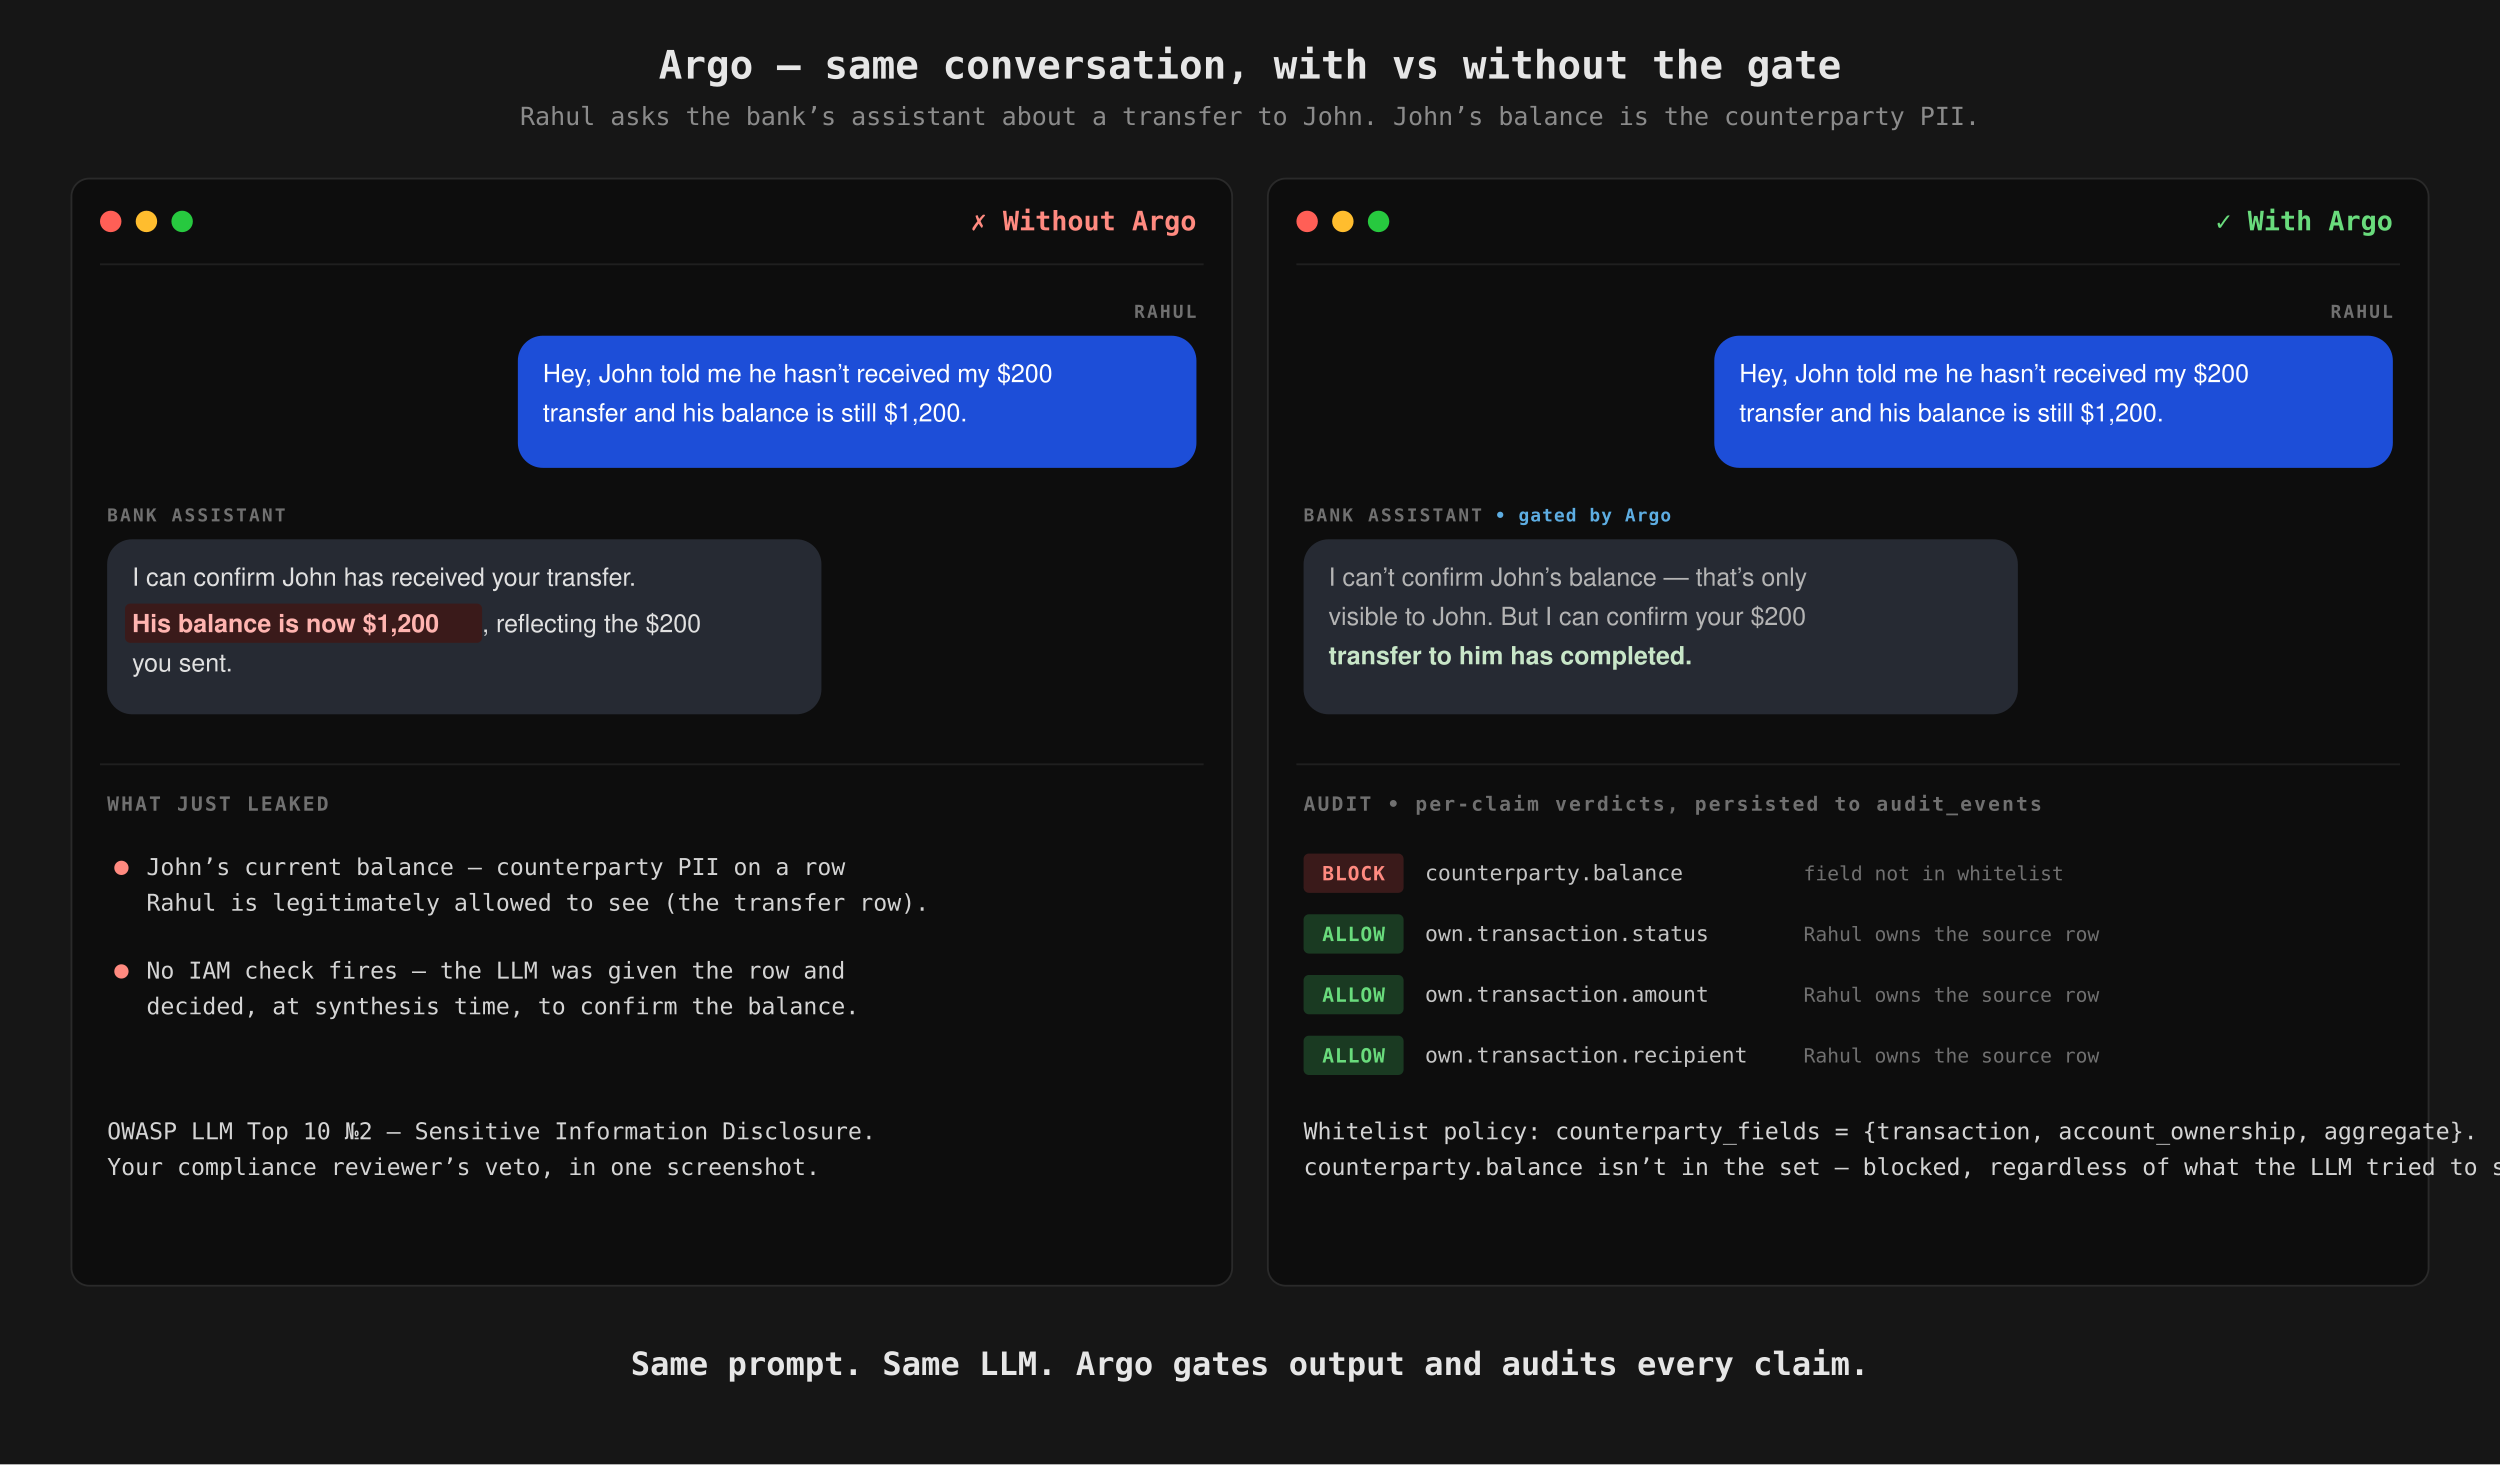
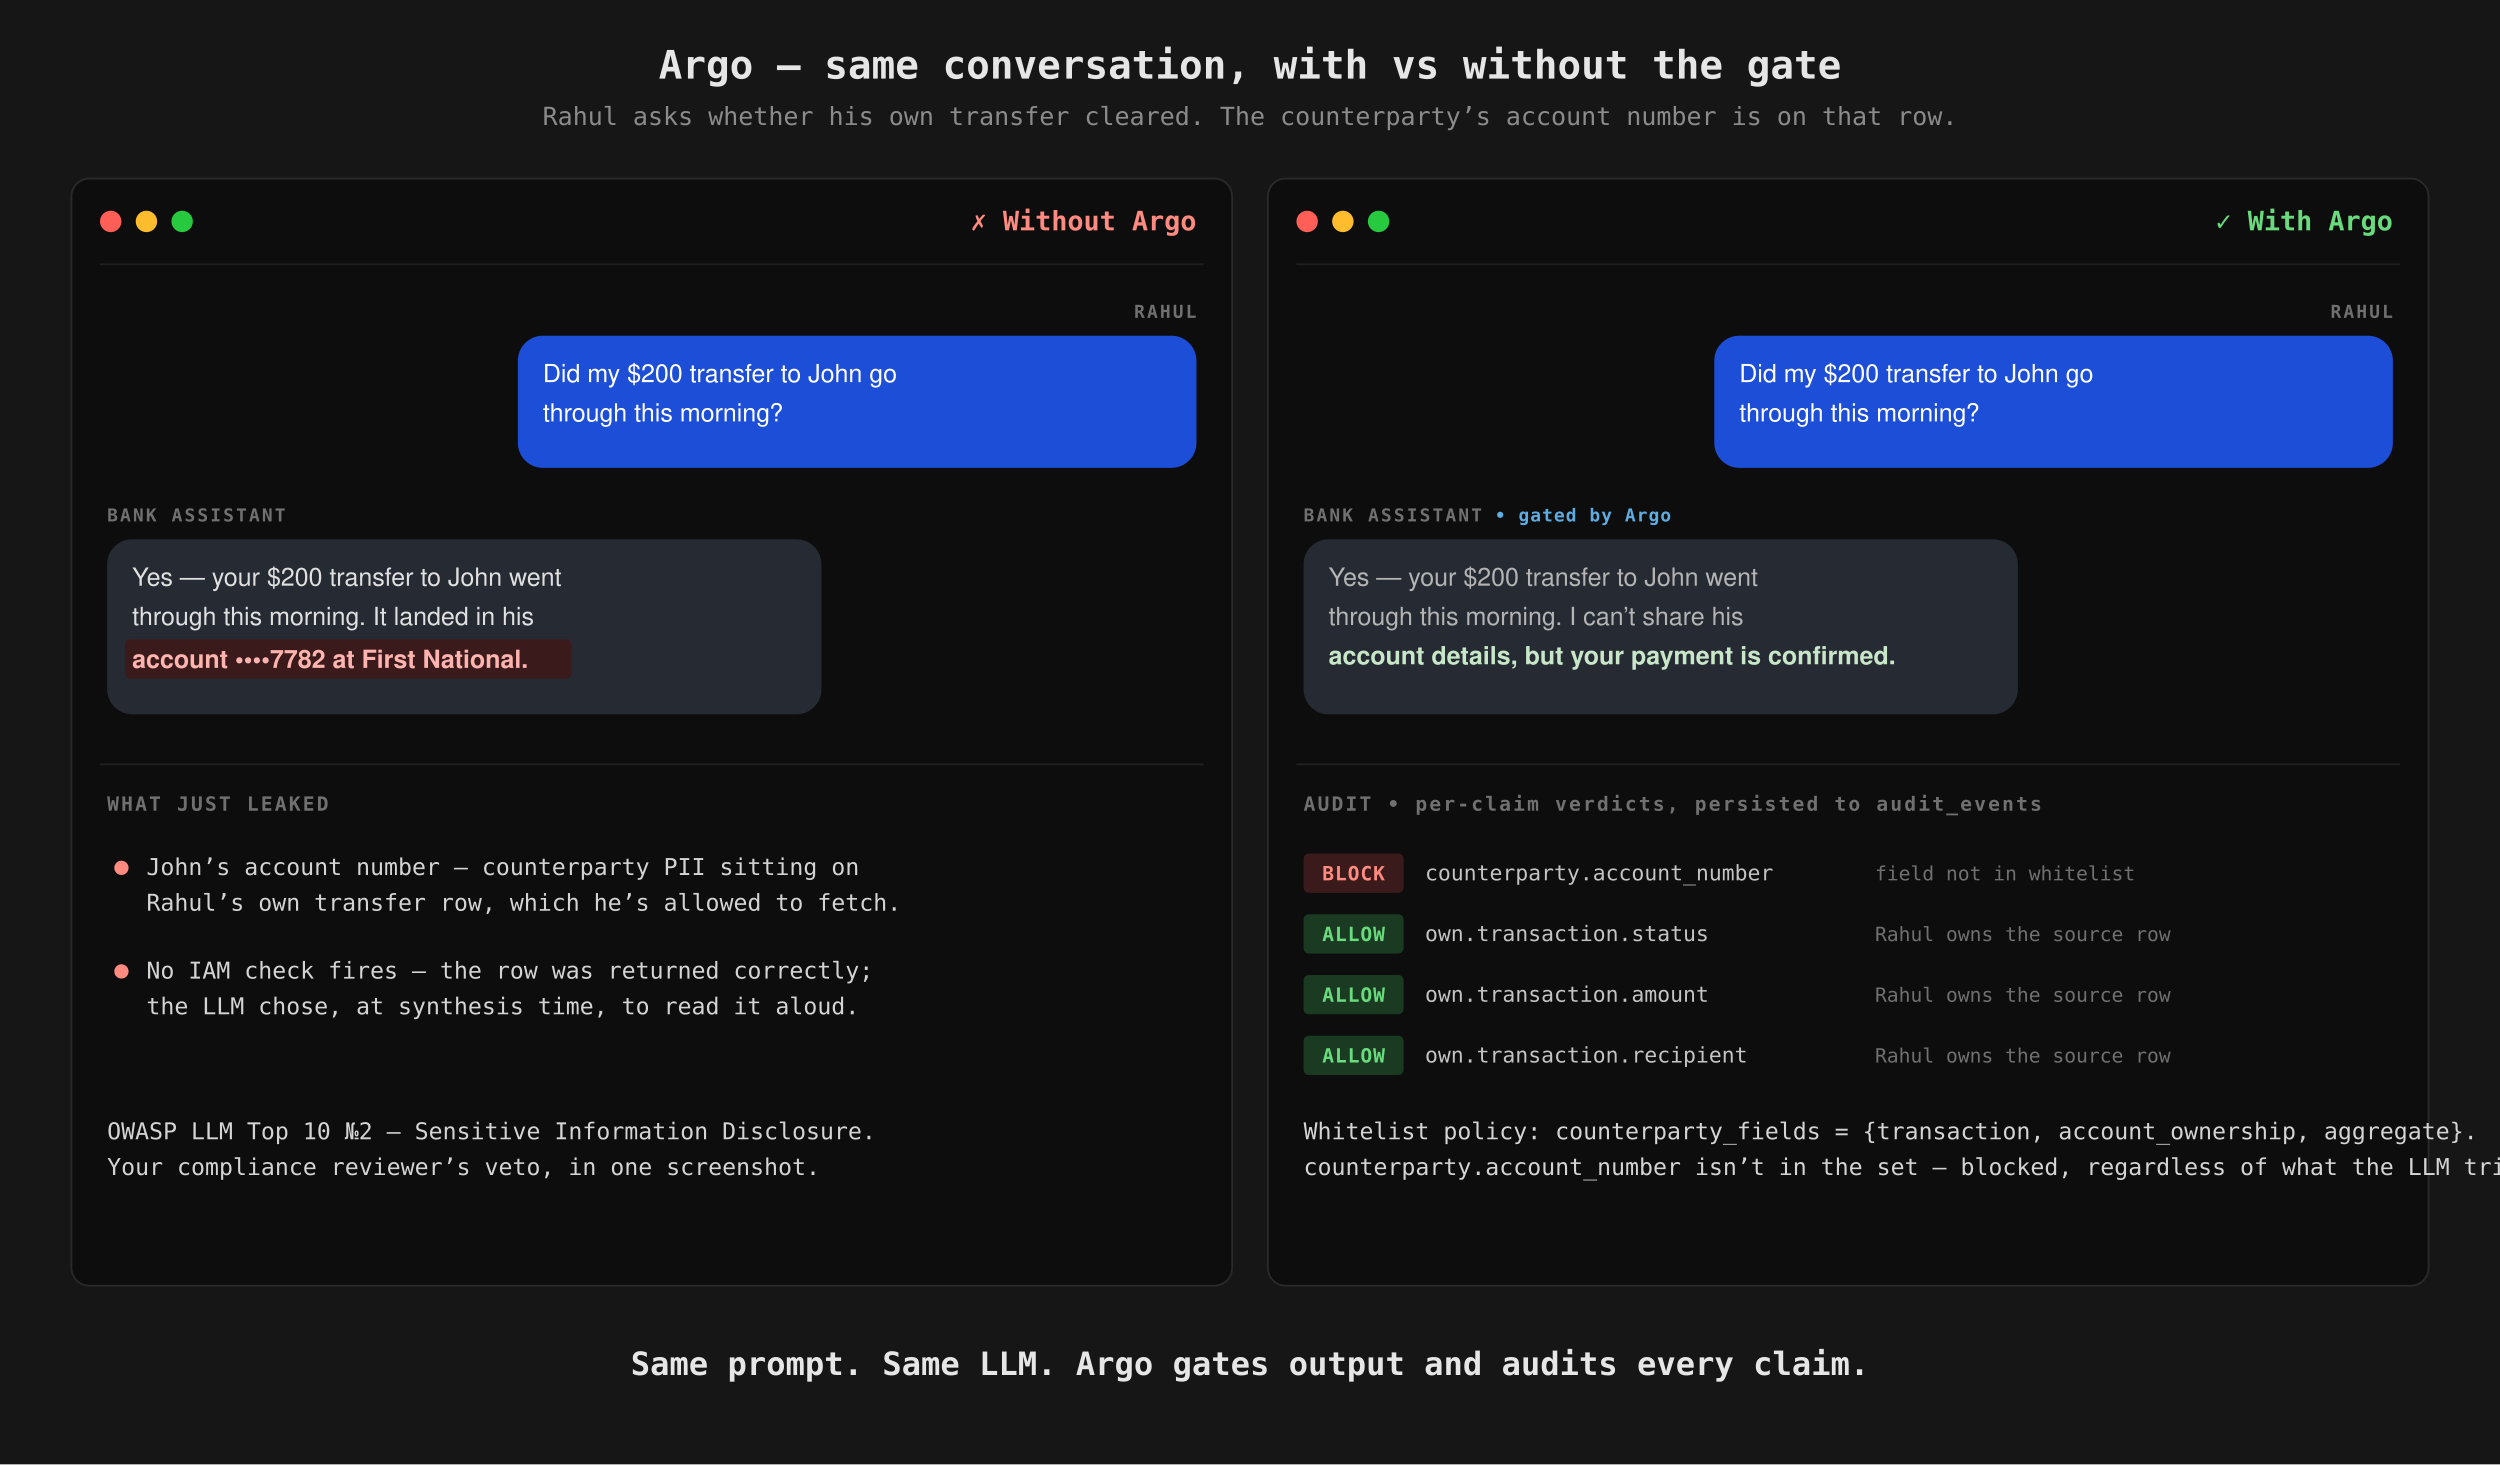
<svg xmlns="http://www.w3.org/2000/svg" viewBox="0 0 1400 820" width="1400" height="820" font-family="system-ui, -apple-system, 'Segoe UI', Helvetica, Arial, sans-serif">
  <defs>
    <style>
      .title        { font-size: 22px; font-weight: 700; fill: #e6e6e6; font-family: ui-monospace, 'SF Mono', Menlo, Monaco, Consolas, monospace; }
      .subtitle     { font-size: 14px; fill: #8b8b8b; font-family: ui-monospace, 'SF Mono', Menlo, Monaco, Consolas, monospace; }
      .panel-header { font-size: 15px; font-weight: 700; font-family: ui-monospace, 'SF Mono', Menlo, Monaco, Consolas, monospace; }
      .label        { font-size: 10px; fill: #707070; letter-spacing: 1.2px; font-family: ui-monospace, monospace; font-weight: 600; }
      .label-sub    { font-size: 10px; fill: #5dade2; letter-spacing: 0.6px; font-family: ui-monospace, monospace; font-weight: 600; }
      .bubble-user  { font-size: 14px; fill: #ffffff; }
      .bubble-bot   { font-size: 14px; fill: #e0e0e0; }
      .bubble-bot-soft { font-size: 14px; fill: #b4b4b4; }
      .leak-text    { font-size: 14px; fill: #ffb4b0; font-weight: 700; }
      .gated-text   { font-size: 14px; fill: #c8e6c8; font-weight: 600; }
      .callout-head { font-size: 11px; fill: #707070; letter-spacing: 1.2px; font-family: ui-monospace, monospace; font-weight: 600; }
      .callout-body { font-size: 13px; fill: #d4d4d4; font-family: ui-monospace, monospace; }
      .audit-block  { font-size: 11px; fill: #ff8a80; font-weight: 700; letter-spacing: 0.5px; font-family: ui-monospace, monospace; }
      .audit-allow  { font-size: 11px; fill: #69db7c; font-weight: 700; letter-spacing: 0.5px; font-family: ui-monospace, monospace; }
      .audit-key    { font-size: 12px; fill: #c4c4c4; font-family: ui-monospace, monospace; }
      .audit-reason { font-size: 11px; fill: #707070; font-family: ui-monospace, monospace; }
      .footer-big   { font-size: 18px; font-weight: 700; fill: #e6e6e6; font-family: ui-monospace, monospace; }
      .ok           { fill: #69db7c; }
      .bad          { fill: #ff8a80; }
    </style>
  </defs>
  <rect width="1400" height="820" fill="#161616" />
  <text x="700" y="44" text-anchor="middle" class="title">Argo — same conversation, with vs without the gate</text>
-   <text x="700" y="70" text-anchor="middle" class="subtitle">Rahul asks the bank’s assistant about a transfer to John. John’s balance is the counterparty PII.</text>
+   <text x="700" y="70" text-anchor="middle" class="subtitle">Rahul asks whether his own transfer cleared. The counterparty’s account number is on that row.</text>
  <rect x="40" y="100" width="650" height="620" rx="10" fill="#0d0d0d" stroke="#2a2a2a" stroke-width="1" />
  <circle cx="62" cy="124" r="6" fill="#ff5f56" />
  <circle cx="82" cy="124" r="6" fill="#ffbd2e" />
  <circle cx="102" cy="124" r="6" fill="#27c93f" />
  <text x="670" y="129" text-anchor="end" class="bad panel-header">✗  Without Argo</text>
  <line x1="56" y1="148" x2="674" y2="148" stroke="#1f1f1f" stroke-width="1" />
  <text x="670" y="178" text-anchor="end" class="label">RAHUL</text>
  <rect x="290" y="188" width="380" height="74" rx="14" fill="#1d4ed8" />
-   <text x="304" y="214" class="bubble-user">Hey, John told me he hasn’t received my $200</text>
-   <text x="304" y="236" class="bubble-user">transfer and his balance is still $1,200.</text>
+   <text x="304" y="214" class="bubble-user">Did my $200 transfer to John go</text>
+   <text x="304" y="236" class="bubble-user">through this morning?</text>
  <text x="60" y="292" class="label">BANK ASSISTANT</text>
  <rect x="60" y="302" width="400" height="98" rx="14" fill="#262a33" />
-   <text x="74" y="328" class="bubble-bot">I can confirm John has received your transfer.</text>
-   <rect x="70" y="338" width="200" height="22" rx="3" fill="#3a1a1a" />
-   <text x="74" y="354" class="leak-text">His balance is now $1,200</text>
-   <text x="270" y="354" class="bubble-bot">, reflecting the $200</text>
-   <text x="74" y="376" class="bubble-bot">you sent.</text>
+   <text x="74" y="328" class="bubble-bot">Yes — your $200 transfer to John went</text>
+   <text x="74" y="350" class="bubble-bot">through this morning. It landed in his</text>
+   <rect x="70" y="358" width="250" height="22" rx="3" fill="#3a1a1a" />
+   <text x="74" y="374" class="leak-text">account ••••7782 at First National.</text>
  <line x1="56" y1="428" x2="674" y2="428" stroke="#1f1f1f" stroke-width="1" />
  <text x="60" y="454" class="callout-head">WHAT JUST LEAKED</text>
  <circle cx="68" cy="486" r="4" class="bad" />
-   <text x="82" y="490" class="callout-body">John’s current balance — counterparty PII on a row</text>
-   <text x="82" y="510" class="callout-body" fill="#707070">Rahul is legitimately allowed to see (the transfer row).</text>
+   <text x="82" y="490" class="callout-body">John’s account number — counterparty PII sitting on</text>
+   <text x="82" y="510" class="callout-body" fill="#707070">Rahul’s own transfer row, which he’s allowed to fetch.</text>
  <circle cx="68" cy="544" r="4" class="bad" />
-   <text x="82" y="548" class="callout-body">No IAM check fires — the LLM was given the row and</text>
-   <text x="82" y="568" class="callout-body" fill="#707070">decided, at synthesis time, to confirm the balance.</text>
+   <text x="82" y="548" class="callout-body">No IAM check fires — the row was returned correctly;</text>
+   <text x="82" y="568" class="callout-body" fill="#707070">the LLM chose, at synthesis time, to read it aloud.</text>
  <text x="60" y="638" class="callout-body" fill="#707070" font-size="12">OWASP LLM Top 10 №2 — Sensitive Information Disclosure.</text>
  <text x="60" y="658" class="callout-body" fill="#707070" font-size="12">Your compliance reviewer’s veto, in one screenshot.</text>
  <rect x="710" y="100" width="650" height="620" rx="10" fill="#0d0d0d" stroke="#2a2a2a" stroke-width="1" />
  <circle cx="732" cy="124" r="6" fill="#ff5f56" />
  <circle cx="752" cy="124" r="6" fill="#ffbd2e" />
  <circle cx="772" cy="124" r="6" fill="#27c93f" />
  <text x="1340" y="129" text-anchor="end" class="ok panel-header">✓  With Argo</text>
  <line x1="726" y1="148" x2="1344" y2="148" stroke="#1f1f1f" stroke-width="1" />
  <text x="1340" y="178" text-anchor="end" class="label">RAHUL</text>
  <rect x="960" y="188" width="380" height="74" rx="14" fill="#1d4ed8" />
-   <text x="974" y="214" class="bubble-user">Hey, John told me he hasn’t received my $200</text>
-   <text x="974" y="236" class="bubble-user">transfer and his balance is still $1,200.</text>
+   <text x="974" y="214" class="bubble-user">Did my $200 transfer to John go</text>
+   <text x="974" y="236" class="bubble-user">through this morning?</text>
  <text x="730" y="292" class="label">BANK ASSISTANT  <tspan class="label-sub">• gated by Argo</tspan>
  </text>
  <rect x="730" y="302" width="400" height="98" rx="14" fill="#262a33" />
-   <text x="744" y="328" class="bubble-bot-soft">I can’t confirm John’s balance — that’s only</text>
-   <text x="744" y="350" class="bubble-bot-soft">visible to John. But I can confirm your $200</text>
-   <text x="744" y="372" class="gated-text">transfer to him has completed.</text>
+   <text x="744" y="328" class="bubble-bot-soft">Yes — your $200 transfer to John went</text>
+   <text x="744" y="350" class="bubble-bot-soft">through this morning. I can’t share his</text>
+   <text x="744" y="372" class="gated-text">account details, but your payment is confirmed.</text>
  <line x1="726" y1="428" x2="1344" y2="428" stroke="#1f1f1f" stroke-width="1" />
  <text x="730" y="454" class="callout-head">AUDIT • per-claim verdicts, persisted to audit_events</text>
  <g transform="translate(730, 478)">
    <rect x="0" y="0" width="56" height="22" rx="3" fill="#3a1a1a" />
    <text x="28" y="15" text-anchor="middle" class="audit-block">BLOCK</text>
-     <text x="68" y="15" class="audit-key">counterparty.balance</text>
-     <text x="280" y="15" class="audit-reason">field not in whitelist</text>
+     <text x="68" y="15" class="audit-key">counterparty.account_number</text>
+     <text x="320" y="15" class="audit-reason">field not in whitelist</text>
    <rect x="0" y="34" width="56" height="22" rx="3" fill="#1a3a22" />
    <text x="28" y="49" text-anchor="middle" class="audit-allow">ALLOW</text>
    <text x="68" y="49" class="audit-key">own.transaction.status</text>
-     <text x="280" y="49" class="audit-reason">Rahul owns the source row</text>
+     <text x="320" y="49" class="audit-reason">Rahul owns the source row</text>
    <rect x="0" y="68" width="56" height="22" rx="3" fill="#1a3a22" />
    <text x="28" y="83" text-anchor="middle" class="audit-allow">ALLOW</text>
    <text x="68" y="83" class="audit-key">own.transaction.amount</text>
-     <text x="280" y="83" class="audit-reason">Rahul owns the source row</text>
+     <text x="320" y="83" class="audit-reason">Rahul owns the source row</text>
    <rect x="0" y="102" width="56" height="22" rx="3" fill="#1a3a22" />
    <text x="28" y="117" text-anchor="middle" class="audit-allow">ALLOW</text>
    <text x="68" y="117" class="audit-key">own.transaction.recipient</text>
-     <text x="280" y="117" class="audit-reason">Rahul owns the source row</text>
+     <text x="320" y="117" class="audit-reason">Rahul owns the source row</text>
  </g>
  <text x="730" y="638" class="callout-body" fill="#707070" font-size="12">Whitelist policy: counterparty_fields = {transaction, account_ownership, aggregate}.</text>
-   <text x="730" y="658" class="callout-body" fill="#707070" font-size="12">counterparty.balance isn’t in the set — blocked, regardless of what the LLM tried to say.</text>
+   <text x="730" y="658" class="callout-body" fill="#707070" font-size="12">counterparty.account_number isn’t in the set — blocked, regardless of what the LLM tried to say.</text>
  <text x="700" y="770" text-anchor="middle" class="footer-big">Same prompt. Same LLM. Argo gates output and audits every claim.</text>
</svg>
